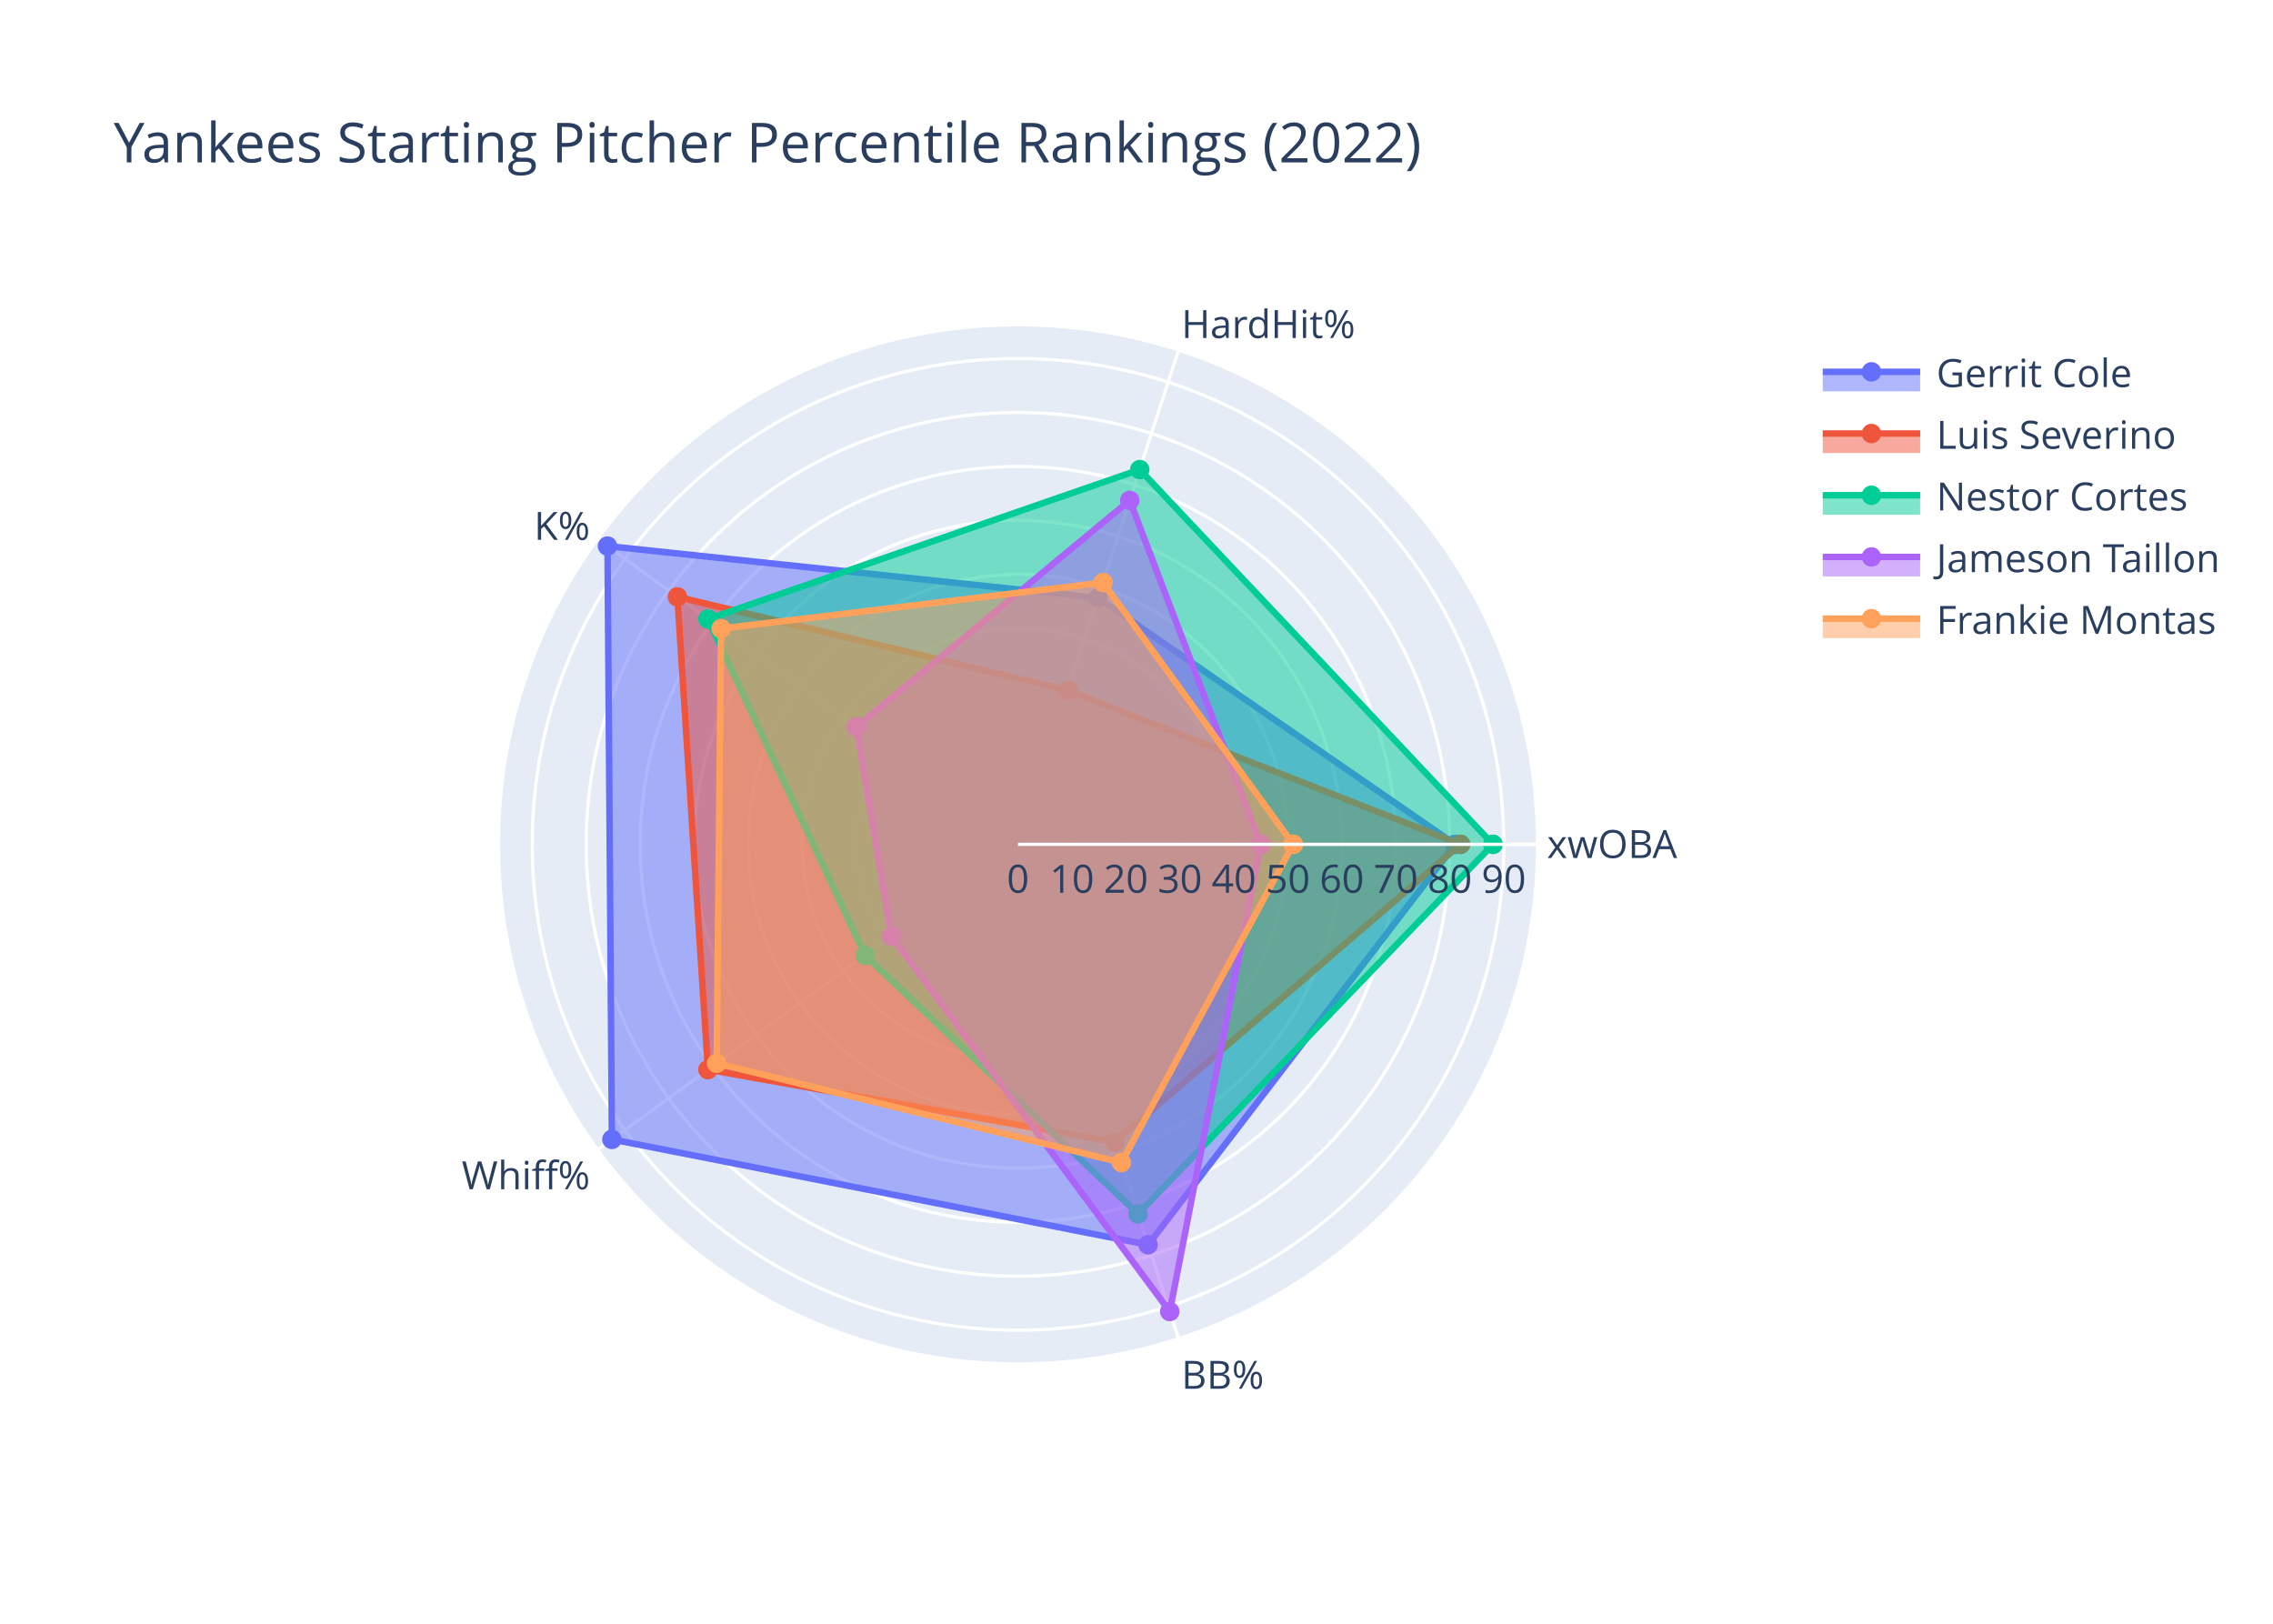
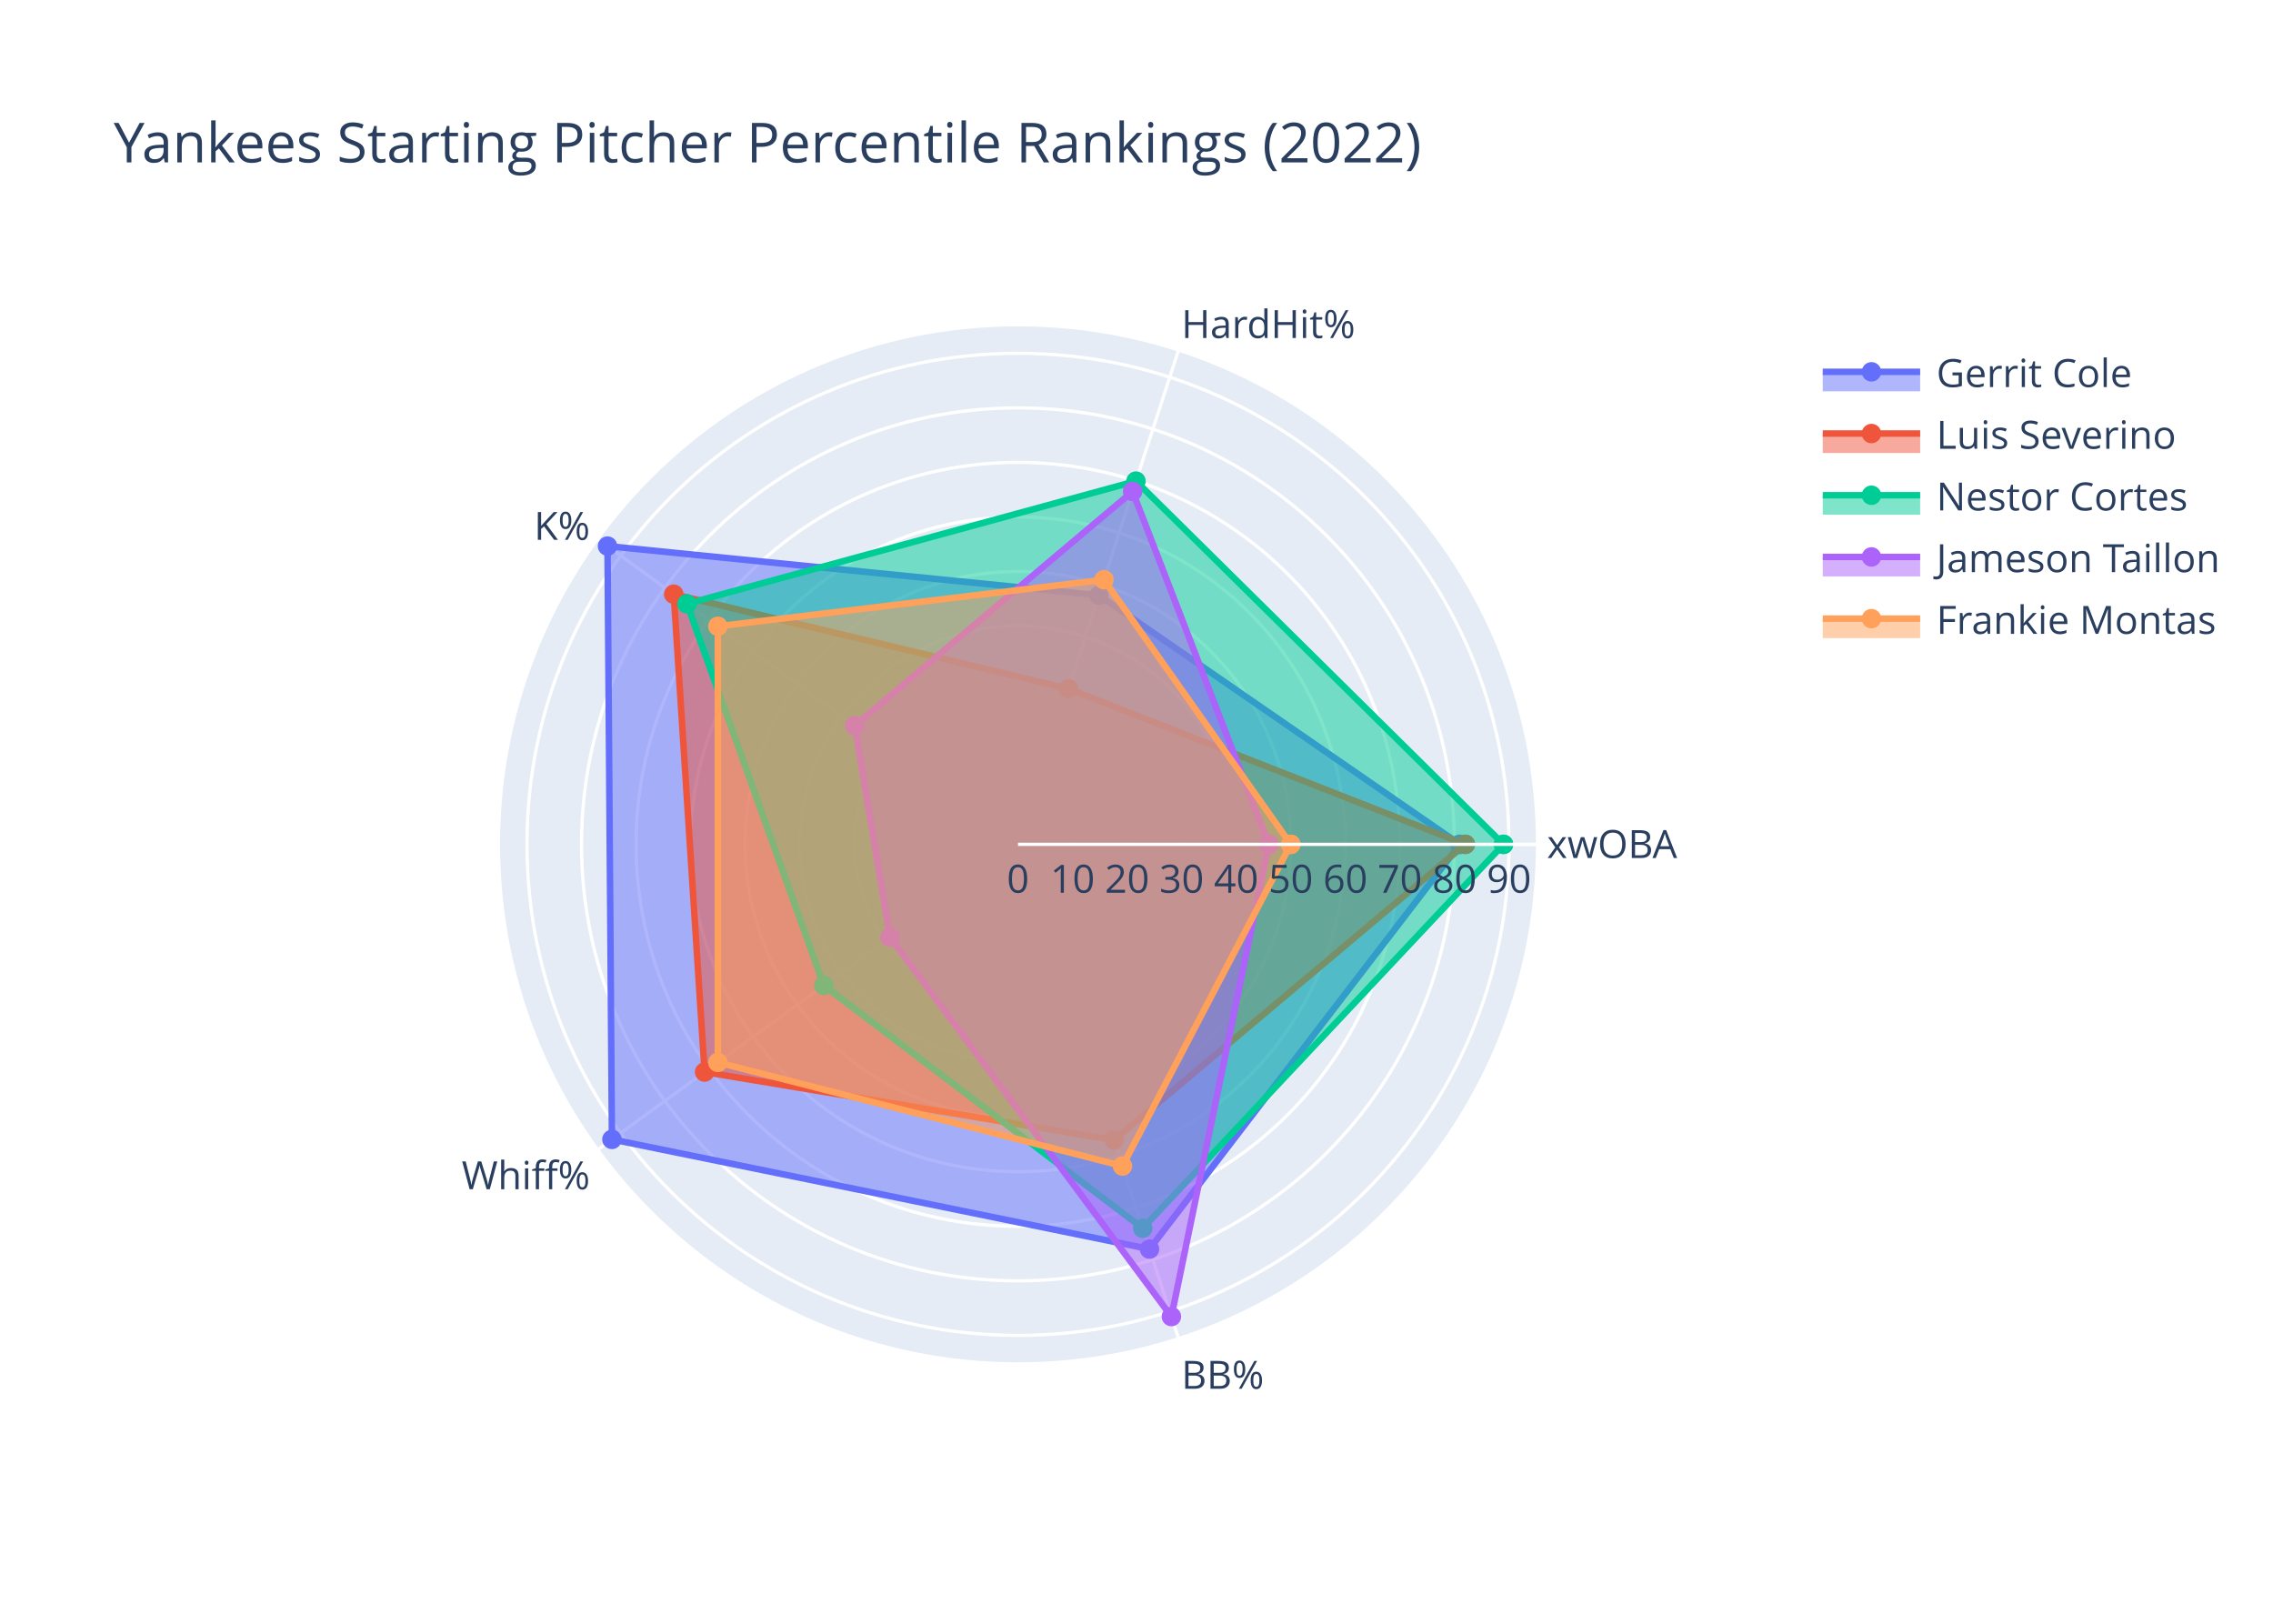
<svg xmlns="http://www.w3.org/2000/svg" class="main-svg" width="700" height="500" style="" viewBox="0 0 700 500">
  <rect x="0" y="0" width="700" height="500" style="fill: rgb(255, 255, 255); fill-opacity: 1;" />
-   <defs id="defs-f6a1b5">
+   <defs id="defs-ad70db">
    <g class="clips">
-       <clipPath id="clipf6a1b5polar-for-traces">
+       <clipPath id="clipad70dbpolar-for-traces">
        <path d="M160,0A160,160 0,1,0 -160,-1.9594348786357652e-14A160,160 0,1,0 160,3.9188697572715304e-14Z" transform="translate(160,160)" />
      </clipPath>
    </g>
    <g class="gradients" />
    <g class="patterns" />
  </defs>
  <g class="bglayer" />
  <g class="layer-below">
    <g class="imagelayer" />
    <g class="shapelayer" />
  </g>
  <g class="cartesianlayer" />
  <g class="polarlayer">
    <g class="polar">
      <g class="polarsublayer draglayer" />
      <g class="polarsublayer plotbg">
        <path d="M160,0A160,160 0,1,0 -160,-1.9594348786357652e-14A160,160 0,1,0 160,3.9188697572715304e-14Z" transform="translate(313.5,260)" style="fill: rgb(229, 236, 246); fill-opacity: 1;" />
      </g>
      <g class="polarsublayer backplot">
        <g class="maplayer" />
      </g>
      <g class="polarsublayer angular-grid" style="fill: none;">
        <path class="angularaxisgrid" d="M313.5,260L473.5,260" style="stroke: rgb(255, 255, 255); stroke-opacity: 1; stroke-width: 1px;" />
        <path class="angularaxisgrid" d="M313.5,260L362.943,107.831" style="stroke: rgb(255, 255, 255); stroke-opacity: 1; stroke-width: 1px;" />
        <path class="angularaxisgrid" d="M313.5,260L184.057,165.954" style="stroke: rgb(255, 255, 255); stroke-opacity: 1; stroke-width: 1px;" />
        <path class="angularaxisgrid" d="M313.5,260L184.057,354.046" style="stroke: rgb(255, 255, 255); stroke-opacity: 1; stroke-width: 1px;" />
        <path class="angularaxisgrid" d="M313.5,260L362.943,412.169" style="stroke: rgb(255, 255, 255); stroke-opacity: 1; stroke-width: 1px;" />
      </g>
      <g class="polarsublayer radial-grid" transform="translate(313.5,260)" style="fill: none;">
-         <path class="xgrid" d="M16.62,0A16.62,16.62 0,1,0 -16.62,-2.0353629801829012e-15A16.62,16.62 0,1,0 16.62,4.0707259603658024e-15Z" style="stroke: rgb(255, 255, 255); stroke-opacity: 1; stroke-width: 1px;" />
-         <path class="xgrid" d="M33.24,0A33.24,33.24 0,1,0 -33.24,-4.0707259603658024e-15A33.24,33.24 0,1,0 33.24,8.141451920731605e-15Z" style="stroke: rgb(255, 255, 255); stroke-opacity: 1; stroke-width: 1px;" />
-         <path class="xgrid" d="M49.87,0A49.87,49.87 0,1,0 -49.87,-6.10731358734785e-15A49.87,49.87 0,1,0 49.87,1.22146271746957e-14Z" style="stroke: rgb(255, 255, 255); stroke-opacity: 1; stroke-width: 1px;" />
-         <path class="xgrid" d="M66.49,0A66.49,66.49 0,1,0 -66.49,-8.142676567530752e-15A66.49,66.49 0,1,0 66.49,1.6285353135061503e-14Z" style="stroke: rgb(255, 255, 255); stroke-opacity: 1; stroke-width: 1px;" />
-         <path class="xgrid" d="M83.11,0A83.11,83.11 0,1,0 -83.11,-1.0178039547713652e-14A83.11,83.11 0,1,0 83.11,2.0356079095427305e-14Z" style="stroke: rgb(255, 255, 255); stroke-opacity: 1; stroke-width: 1px;" />
-         <path class="xgrid" d="M99.73,0A99.73,99.73 0,1,0 -99.73,-1.2213402527896553e-14A99.73,99.73 0,1,0 99.73,2.4426805055793106e-14Z" style="stroke: rgb(255, 255, 255); stroke-opacity: 1; stroke-width: 1px;" />
-         <path class="xgrid" d="M116.36,0A116.36,116.36 0,1,0 -116.36,-1.4249990154878602e-14A116.36,116.36 0,1,0 116.36,2.8499980309757205e-14Z" style="stroke: rgb(255, 255, 255); stroke-opacity: 1; stroke-width: 1px;" />
-         <path class="xgrid" d="M132.98,0A132.98,132.98 0,1,0 -132.98,-1.6285353135061503e-14A132.98,132.98 0,1,0 132.98,3.2570706270123006e-14Z" style="stroke: rgb(255, 255, 255); stroke-opacity: 1; stroke-width: 1px;" />
-         <path class="xgrid" d="M149.6,0A149.6,149.6 0,1,0 -149.6,-1.8320716115244404e-14A149.6,149.6 0,1,0 149.6,3.664143223048881e-14Z" style="stroke: rgb(255, 255, 255); stroke-opacity: 1; stroke-width: 1px;" />
+         <path class="xgrid" d="M16.8,0A16.8,16.8 0,1,0 -16.8,-2.0574066225675536e-15A16.8,16.8 0,1,0 16.8,4.114813245135107e-15Z" style="stroke: rgb(255, 255, 255); stroke-opacity: 1; stroke-width: 1px;" />
+         <path class="xgrid" d="M33.6,0A33.6,33.6 0,1,0 -33.6,-4.114813245135107e-15A33.6,33.6 0,1,0 33.6,8.229626490270214e-15Z" style="stroke: rgb(255, 255, 255); stroke-opacity: 1; stroke-width: 1px;" />
+         <path class="xgrid" d="M50.4,0A50.4,50.4 0,1,0 -50.4,-6.17221986770266e-15A50.4,50.4 0,1,0 50.4,1.234443973540532e-14Z" style="stroke: rgb(255, 255, 255); stroke-opacity: 1; stroke-width: 1px;" />
+         <path class="xgrid" d="M67.2,0A67.2,67.2 0,1,0 -67.2,-8.229626490270214e-15A67.2,67.2 0,1,0 67.2,1.645925298054043e-14Z" style="stroke: rgb(255, 255, 255); stroke-opacity: 1; stroke-width: 1px;" />
+         <path class="xgrid" d="M84.01,0A84.01,84.01 0,1,0 -84.01,-1.0288257759636915e-14A84.01,84.01 0,1,0 84.01,2.057651551927383e-14Z" style="stroke: rgb(255, 255, 255); stroke-opacity: 1; stroke-width: 1px;" />
+         <path class="xgrid" d="M100.81,0A100.81,100.81 0,1,0 -100.81,-1.2345664382204467e-14A100.81,100.81 0,1,0 100.81,2.4691328764408935e-14Z" style="stroke: rgb(255, 255, 255); stroke-opacity: 1; stroke-width: 1px;" />
+         <path class="xgrid" d="M117.61,0A117.61,117.61 0,1,0 -117.61,-1.440307100477202e-14A117.61,117.61 0,1,0 117.61,2.880614200954404e-14Z" style="stroke: rgb(255, 255, 255); stroke-opacity: 1; stroke-width: 1px;" />
+         <path class="xgrid" d="M134.41,0A134.41,134.41 0,1,0 -134.41,-1.6460477627339574e-14A134.41,134.41 0,1,0 134.41,3.292095525467915e-14Z" style="stroke: rgb(255, 255, 255); stroke-opacity: 1; stroke-width: 1px;" />
+         <path class="xgrid" d="M151.21,0A151.21,151.21 0,1,0 -151.21,-1.851788424990713e-14A151.21,151.21 0,1,0 151.21,3.703576849981426e-14Z" style="stroke: rgb(255, 255, 255); stroke-opacity: 1; stroke-width: 1px;" />
      </g>
      <g class="polarsublayer frontplot" transform="translate(153.5,100)">
        <g class="barlayer" />
        <g class="scatterlayer">
-           <g class="trace scatter trace0d03c2" style="stroke-miterlimit: 2; opacity: 1;">
-             <g class="fills" clip-path="url(#clipf6a1b5polar-for-traces)">
-               <g>
-                 <path class="js-fill" d="M294.64,160L184.66,84.12L33.59,68.16L34.94,250.86L200.07,283.31L294.64,160Z" style="fill: rgb(99, 110, 250); fill-opacity: 0.5; stroke-width: 0;" />
-               </g>
-             </g>
-             <g class="errorbars" />
-             <g class="lines">
-               <path class="js-line" d="M294.64,160L184.66,84.12L33.59,68.16L34.94,250.86L200.07,283.31L294.64,160" clip-path="url(#clipf6a1b5polar-for-traces)" style="vector-effect: non-scaling-stroke; fill: none; stroke: rgb(99, 110, 250); stroke-opacity: 1; stroke-width: 2px; opacity: 1;" />
-             </g>
-             <g class="points">
-               <path class="point" transform="translate(294.64,160)" d="M3,0A3,3 0 1,1 0,-3A3,3 0 0,1 3,0Z" style="opacity: 1; stroke-width: 0px; fill: rgb(99, 110, 250); fill-opacity: 1;" />
-               <path class="point" transform="translate(184.66,84.12)" d="M3,0A3,3 0 1,1 0,-3A3,3 0 0,1 3,0Z" style="opacity: 1; stroke-width: 0px; fill: rgb(99, 110, 250); fill-opacity: 1;" />
+           <g class="trace scatter trace40ac44" style="stroke-miterlimit: 2; opacity: 1;">
+             <g class="fills" clip-path="url(#clipad70dbpolar-for-traces)">
+               <g>
+                 <path class="js-fill" d="M296.09,160L184.92,83.3L33.59,68.16L34.95,250.85L200.5,284.63L296.09,160Z" style="fill: rgb(99, 110, 250); fill-opacity: 0.5; stroke-width: 0;" />
+               </g>
+             </g>
+             <g class="errorbars" />
+             <g class="lines">
+               <path class="js-line" d="M296.09,160L184.92,83.3L33.59,68.16L34.95,250.85L200.5,284.63L296.09,160" clip-path="url(#clipad70dbpolar-for-traces)" style="vector-effect: non-scaling-stroke; fill: none; stroke: rgb(99, 110, 250); stroke-opacity: 1; stroke-width: 2px; opacity: 1;" />
+             </g>
+             <g class="points">
+               <path class="point" transform="translate(296.09,160)" d="M3,0A3,3 0 1,1 0,-3A3,3 0 0,1 3,0Z" style="opacity: 1; stroke-width: 0px; fill: rgb(99, 110, 250); fill-opacity: 1;" />
+               <path class="point" transform="translate(184.92,83.3)" d="M3,0A3,3 0 1,1 0,-3A3,3 0 0,1 3,0Z" style="opacity: 1; stroke-width: 0px; fill: rgb(99, 110, 250); fill-opacity: 1;" />
              <path class="point" transform="translate(33.59,68.16)" d="M3,0A3,3 0 1,1 0,-3A3,3 0 0,1 3,0Z" style="opacity: 1; stroke-width: 0px; fill: rgb(99, 110, 250); fill-opacity: 1;" />
-               <path class="point" transform="translate(34.94,250.86)" d="M3,0A3,3 0 1,1 0,-3A3,3 0 0,1 3,0Z" style="opacity: 1; stroke-width: 0px; fill: rgb(99, 110, 250); fill-opacity: 1;" />
-               <path class="point" transform="translate(200.07,283.31)" d="M3,0A3,3 0 1,1 0,-3A3,3 0 0,1 3,0Z" style="opacity: 1; stroke-width: 0px; fill: rgb(99, 110, 250); fill-opacity: 1;" />
-               <path class="point" transform="translate(294.64,160)" d="M3,0A3,3 0 1,1 0,-3A3,3 0 0,1 3,0Z" style="opacity: 1; stroke-width: 0px; fill: rgb(99, 110, 250); fill-opacity: 1;" />
-             </g>
-             <g class="text" />
-           </g>
-           <g class="trace scatter trace337159" style="stroke-miterlimit: 2; opacity: 1;">
-             <g class="fills" clip-path="url(#clipf6a1b5polar-for-traces)">
-               <g>
-                 <path class="js-fill" d="M296.3,160L175.41,112.57L55.11,83.79L64.52,229.37L189.79,251.69L296.3,160Z" style="fill: rgb(239, 85, 59); fill-opacity: 0.5; stroke-width: 0;" />
-               </g>
-             </g>
-             <g class="errorbars" />
-             <g class="lines">
-               <path class="js-line" d="M296.3,160L175.41,112.57L55.11,83.79L64.52,229.37L189.79,251.69L296.3,160" clip-path="url(#clipf6a1b5polar-for-traces)" style="vector-effect: non-scaling-stroke; fill: none; stroke: rgb(239, 85, 59); stroke-opacity: 1; stroke-width: 2px; opacity: 1;" />
-             </g>
-             <g class="points">
-               <path class="point" transform="translate(296.3,160)" d="M3,0A3,3 0 1,1 0,-3A3,3 0 0,1 3,0Z" style="opacity: 1; stroke-width: 0px; fill: rgb(239, 85, 59); fill-opacity: 1;" />
-               <path class="point" transform="translate(175.41,112.57)" d="M3,0A3,3 0 1,1 0,-3A3,3 0 0,1 3,0Z" style="opacity: 1; stroke-width: 0px; fill: rgb(239, 85, 59); fill-opacity: 1;" />
-               <path class="point" transform="translate(55.11,83.79)" d="M3,0A3,3 0 1,1 0,-3A3,3 0 0,1 3,0Z" style="opacity: 1; stroke-width: 0px; fill: rgb(239, 85, 59); fill-opacity: 1;" />
-               <path class="point" transform="translate(64.52,229.37)" d="M3,0A3,3 0 1,1 0,-3A3,3 0 0,1 3,0Z" style="opacity: 1; stroke-width: 0px; fill: rgb(239, 85, 59); fill-opacity: 1;" />
-               <path class="point" transform="translate(189.79,251.69)" d="M3,0A3,3 0 1,1 0,-3A3,3 0 0,1 3,0Z" style="opacity: 1; stroke-width: 0px; fill: rgb(239, 85, 59); fill-opacity: 1;" />
-               <path class="point" transform="translate(296.3,160)" d="M3,0A3,3 0 1,1 0,-3A3,3 0 0,1 3,0Z" style="opacity: 1; stroke-width: 0px; fill: rgb(239, 85, 59); fill-opacity: 1;" />
-             </g>
-             <g class="text" />
-           </g>
-           <g class="trace scatter tracef9daea" style="stroke-miterlimit: 2; opacity: 1;">
-             <g class="fills" clip-path="url(#clipf6a1b5polar-for-traces)">
-               <g>
-                 <path class="js-fill" d="M306.28,160L197.5,44.6L64.52,90.63L112.93,194.2L196.98,273.82L306.28,160Z" style="fill: rgb(0, 204, 150); fill-opacity: 0.5; stroke-width: 0;" />
-               </g>
-             </g>
-             <g class="errorbars" />
-             <g class="lines">
-               <path class="js-line" d="M306.28,160L197.5,44.6L64.52,90.63L112.93,194.2L196.98,273.82L306.28,160" clip-path="url(#clipf6a1b5polar-for-traces)" style="vector-effect: non-scaling-stroke; fill: none; stroke: rgb(0, 204, 150); stroke-opacity: 1; stroke-width: 2px; opacity: 1;" />
-             </g>
-             <g class="points">
-               <path class="point" transform="translate(306.28,160)" d="M3,0A3,3 0 1,1 0,-3A3,3 0 0,1 3,0Z" style="opacity: 1; stroke-width: 0px; fill: rgb(0, 204, 150); fill-opacity: 1;" />
-               <path class="point" transform="translate(197.5,44.6)" d="M3,0A3,3 0 1,1 0,-3A3,3 0 0,1 3,0Z" style="opacity: 1; stroke-width: 0px; fill: rgb(0, 204, 150); fill-opacity: 1;" />
-               <path class="point" transform="translate(64.52,90.63)" d="M3,0A3,3 0 1,1 0,-3A3,3 0 0,1 3,0Z" style="opacity: 1; stroke-width: 0px; fill: rgb(0, 204, 150); fill-opacity: 1;" />
-               <path class="point" transform="translate(112.93,194.2)" d="M3,0A3,3 0 1,1 0,-3A3,3 0 0,1 3,0Z" style="opacity: 1; stroke-width: 0px; fill: rgb(0, 204, 150); fill-opacity: 1;" />
-               <path class="point" transform="translate(196.98,273.82)" d="M3,0A3,3 0 1,1 0,-3A3,3 0 0,1 3,0Z" style="opacity: 1; stroke-width: 0px; fill: rgb(0, 204, 150); fill-opacity: 1;" />
-               <path class="point" transform="translate(306.28,160)" d="M3,0A3,3 0 1,1 0,-3A3,3 0 0,1 3,0Z" style="opacity: 1; stroke-width: 0px; fill: rgb(0, 204, 150); fill-opacity: 1;" />
-             </g>
-             <g class="text" />
-           </g>
-           <g class="trace scatter trace2f9492" style="stroke-miterlimit: 2; opacity: 1;">
-             <g class="fills" clip-path="url(#clipf6a1b5polar-for-traces)">
-               <g>
-                 <path class="js-fill" d="M234.8,160L194.42,54.08L110.24,123.85L121,188.33L206.74,303.86L234.8,160Z" style="fill: rgb(171, 99, 250); fill-opacity: 0.5; stroke-width: 0;" />
-               </g>
-             </g>
-             <g class="errorbars" />
-             <g class="lines">
-               <path class="js-line" d="M234.8,160L194.42,54.08L110.24,123.85L121,188.33L206.74,303.86L234.8,160" clip-path="url(#clipf6a1b5polar-for-traces)" style="vector-effect: non-scaling-stroke; fill: none; stroke: rgb(171, 99, 250); stroke-opacity: 1; stroke-width: 2px; opacity: 1;" />
-             </g>
-             <g class="points">
-               <path class="point" transform="translate(234.8,160)" d="M3,0A3,3 0 1,1 0,-3A3,3 0 0,1 3,0Z" style="opacity: 1; stroke-width: 0px; fill: rgb(171, 99, 250); fill-opacity: 1;" />
-               <path class="point" transform="translate(194.42,54.08)" d="M3,0A3,3 0 1,1 0,-3A3,3 0 0,1 3,0Z" style="opacity: 1; stroke-width: 0px; fill: rgb(171, 99, 250); fill-opacity: 1;" />
-               <path class="point" transform="translate(110.24,123.85)" d="M3,0A3,3 0 1,1 0,-3A3,3 0 0,1 3,0Z" style="opacity: 1; stroke-width: 0px; fill: rgb(171, 99, 250); fill-opacity: 1;" />
-               <path class="point" transform="translate(121,188.33)" d="M3,0A3,3 0 1,1 0,-3A3,3 0 0,1 3,0Z" style="opacity: 1; stroke-width: 0px; fill: rgb(171, 99, 250); fill-opacity: 1;" />
-               <path class="point" transform="translate(206.74,303.86)" d="M3,0A3,3 0 1,1 0,-3A3,3 0 0,1 3,0Z" style="opacity: 1; stroke-width: 0px; fill: rgb(171, 99, 250); fill-opacity: 1;" />
-               <path class="point" transform="translate(234.8,160)" d="M3,0A3,3 0 1,1 0,-3A3,3 0 0,1 3,0Z" style="opacity: 1; stroke-width: 0px; fill: rgb(171, 99, 250); fill-opacity: 1;" />
-             </g>
-             <g class="text" />
-           </g>
-           <g class="trace scatter traced1ff72" style="stroke-miterlimit: 2; opacity: 1;">
-             <g class="fills" clip-path="url(#clipf6a1b5polar-for-traces)">
-               <g>
-                 <path class="js-fill" d="M244.77,160L186.2,79.38L68.56,93.56L67.21,227.42L191.85,258.01L244.77,160Z" style="fill: rgb(255, 161, 90); fill-opacity: 0.5; stroke-width: 0;" />
-               </g>
-             </g>
-             <g class="errorbars" />
-             <g class="lines">
-               <path class="js-line" d="M244.77,160L186.2,79.38L68.56,93.56L67.21,227.42L191.85,258.01L244.77,160" clip-path="url(#clipf6a1b5polar-for-traces)" style="vector-effect: non-scaling-stroke; fill: none; stroke: rgb(255, 161, 90); stroke-opacity: 1; stroke-width: 2px; opacity: 1;" />
-             </g>
-             <g class="points">
-               <path class="point" transform="translate(244.77,160)" d="M3,0A3,3 0 1,1 0,-3A3,3 0 0,1 3,0Z" style="opacity: 1; stroke-width: 0px; fill: rgb(255, 161, 90); fill-opacity: 1;" />
-               <path class="point" transform="translate(186.2,79.38)" d="M3,0A3,3 0 1,1 0,-3A3,3 0 0,1 3,0Z" style="opacity: 1; stroke-width: 0px; fill: rgb(255, 161, 90); fill-opacity: 1;" />
-               <path class="point" transform="translate(68.56,93.56)" d="M3,0A3,3 0 1,1 0,-3A3,3 0 0,1 3,0Z" style="opacity: 1; stroke-width: 0px; fill: rgb(255, 161, 90); fill-opacity: 1;" />
-               <path class="point" transform="translate(67.21,227.42)" d="M3,0A3,3 0 1,1 0,-3A3,3 0 0,1 3,0Z" style="opacity: 1; stroke-width: 0px; fill: rgb(255, 161, 90); fill-opacity: 1;" />
-               <path class="point" transform="translate(191.85,258.01)" d="M3,0A3,3 0 1,1 0,-3A3,3 0 0,1 3,0Z" style="opacity: 1; stroke-width: 0px; fill: rgb(255, 161, 90); fill-opacity: 1;" />
-               <path class="point" transform="translate(244.77,160)" d="M3,0A3,3 0 1,1 0,-3A3,3 0 0,1 3,0Z" style="opacity: 1; stroke-width: 0px; fill: rgb(255, 161, 90); fill-opacity: 1;" />
+               <path class="point" transform="translate(34.95,250.85)" d="M3,0A3,3 0 1,1 0,-3A3,3 0 0,1 3,0Z" style="opacity: 1; stroke-width: 0px; fill: rgb(99, 110, 250); fill-opacity: 1;" />
+               <path class="point" transform="translate(200.5,284.63)" d="M3,0A3,3 0 1,1 0,-3A3,3 0 0,1 3,0Z" style="opacity: 1; stroke-width: 0px; fill: rgb(99, 110, 250); fill-opacity: 1;" />
+               <path class="point" transform="translate(296.09,160)" d="M3,0A3,3 0 1,1 0,-3A3,3 0 0,1 3,0Z" style="opacity: 1; stroke-width: 0px; fill: rgb(99, 110, 250); fill-opacity: 1;" />
+             </g>
+             <g class="text" />
+           </g>
+           <g class="trace scatter trace6f19ae" style="stroke-miterlimit: 2; opacity: 1;">
+             <g class="fills" clip-path="url(#clipad70dbpolar-for-traces)">
+               <g>
+                 <path class="js-fill" d="M297.77,160L175.58,112.06L53.98,82.97L63.49,230.12L189.59,251.08L297.77,160Z" style="fill: rgb(239, 85, 59); fill-opacity: 0.5; stroke-width: 0;" />
+               </g>
+             </g>
+             <g class="errorbars" />
+             <g class="lines">
+               <path class="js-line" d="M297.77,160L175.58,112.06L53.98,82.97L63.49,230.12L189.59,251.08L297.77,160" clip-path="url(#clipad70dbpolar-for-traces)" style="vector-effect: non-scaling-stroke; fill: none; stroke: rgb(239, 85, 59); stroke-opacity: 1; stroke-width: 2px; opacity: 1;" />
+             </g>
+             <g class="points">
+               <path class="point" transform="translate(297.77,160)" d="M3,0A3,3 0 1,1 0,-3A3,3 0 0,1 3,0Z" style="opacity: 1; stroke-width: 0px; fill: rgb(239, 85, 59); fill-opacity: 1;" />
+               <path class="point" transform="translate(175.58,112.06)" d="M3,0A3,3 0 1,1 0,-3A3,3 0 0,1 3,0Z" style="opacity: 1; stroke-width: 0px; fill: rgb(239, 85, 59); fill-opacity: 1;" />
+               <path class="point" transform="translate(53.98,82.97)" d="M3,0A3,3 0 1,1 0,-3A3,3 0 0,1 3,0Z" style="opacity: 1; stroke-width: 0px; fill: rgb(239, 85, 59); fill-opacity: 1;" />
+               <path class="point" transform="translate(63.49,230.12)" d="M3,0A3,3 0 1,1 0,-3A3,3 0 0,1 3,0Z" style="opacity: 1; stroke-width: 0px; fill: rgb(239, 85, 59); fill-opacity: 1;" />
+               <path class="point" transform="translate(189.59,251.08)" d="M3,0A3,3 0 1,1 0,-3A3,3 0 0,1 3,0Z" style="opacity: 1; stroke-width: 0px; fill: rgb(239, 85, 59); fill-opacity: 1;" />
+               <path class="point" transform="translate(297.77,160)" d="M3,0A3,3 0 1,1 0,-3A3,3 0 0,1 3,0Z" style="opacity: 1; stroke-width: 0px; fill: rgb(239, 85, 59); fill-opacity: 1;" />
+             </g>
+             <g class="text" />
+           </g>
+           <g class="trace scatter trace2a979c" style="stroke-miterlimit: 2; opacity: 1;">
+             <g class="fills" clip-path="url(#clipad70dbpolar-for-traces)">
+               <g>
+                 <path class="js-fill" d="M309.53,160L196.34,48.15L58.06,85.93L100.19,203.45L198.42,278.24L309.53,160Z" style="fill: rgb(0, 204, 150); fill-opacity: 0.5; stroke-width: 0;" />
+               </g>
+             </g>
+             <g class="errorbars" />
+             <g class="lines">
+               <path class="js-line" d="M309.53,160L196.34,48.15L58.06,85.93L100.19,203.45L198.42,278.24L309.53,160" clip-path="url(#clipad70dbpolar-for-traces)" style="vector-effect: non-scaling-stroke; fill: none; stroke: rgb(0, 204, 150); stroke-opacity: 1; stroke-width: 2px; opacity: 1;" />
+             </g>
+             <g class="points">
+               <path class="point" transform="translate(309.53,160)" d="M3,0A3,3 0 1,1 0,-3A3,3 0 0,1 3,0Z" style="opacity: 1; stroke-width: 0px; fill: rgb(0, 204, 150); fill-opacity: 1;" />
+               <path class="point" transform="translate(196.34,48.15)" d="M3,0A3,3 0 1,1 0,-3A3,3 0 0,1 3,0Z" style="opacity: 1; stroke-width: 0px; fill: rgb(0, 204, 150); fill-opacity: 1;" />
+               <path class="point" transform="translate(58.06,85.93)" d="M3,0A3,3 0 1,1 0,-3A3,3 0 0,1 3,0Z" style="opacity: 1; stroke-width: 0px; fill: rgb(0, 204, 150); fill-opacity: 1;" />
+               <path class="point" transform="translate(100.19,203.45)" d="M3,0A3,3 0 1,1 0,-3A3,3 0 0,1 3,0Z" style="opacity: 1; stroke-width: 0px; fill: rgb(0, 204, 150); fill-opacity: 1;" />
+               <path class="point" transform="translate(198.42,278.24)" d="M3,0A3,3 0 1,1 0,-3A3,3 0 0,1 3,0Z" style="opacity: 1; stroke-width: 0px; fill: rgb(0, 204, 150); fill-opacity: 1;" />
+               <path class="point" transform="translate(309.53,160)" d="M3,0A3,3 0 1,1 0,-3A3,3 0 0,1 3,0Z" style="opacity: 1; stroke-width: 0px; fill: rgb(0, 204, 150); fill-opacity: 1;" />
+             </g>
+             <g class="text" />
+           </g>
+           <g class="trace scatter tracee57633" style="stroke-miterlimit: 2; opacity: 1;">
+             <g class="fills" clip-path="url(#clipad70dbpolar-for-traces)">
+               <g>
+                 <path class="js-fill" d="M237.28,160L195.3,51.34L109.71,123.46L120.58,188.64L207.25,305.41L237.28,160Z" style="fill: rgb(171, 99, 250); fill-opacity: 0.5; stroke-width: 0;" />
+               </g>
+             </g>
+             <g class="errorbars" />
+             <g class="lines">
+               <path class="js-line" d="M237.28,160L195.3,51.34L109.71,123.46L120.58,188.64L207.25,305.41L237.28,160" clip-path="url(#clipad70dbpolar-for-traces)" style="vector-effect: non-scaling-stroke; fill: none; stroke: rgb(171, 99, 250); stroke-opacity: 1; stroke-width: 2px; opacity: 1;" />
+             </g>
+             <g class="points">
+               <path class="point" transform="translate(237.28,160)" d="M3,0A3,3 0 1,1 0,-3A3,3 0 0,1 3,0Z" style="opacity: 1; stroke-width: 0px; fill: rgb(171, 99, 250); fill-opacity: 1;" />
+               <path class="point" transform="translate(195.3,51.34)" d="M3,0A3,3 0 1,1 0,-3A3,3 0 0,1 3,0Z" style="opacity: 1; stroke-width: 0px; fill: rgb(171, 99, 250); fill-opacity: 1;" />
+               <path class="point" transform="translate(109.71,123.46)" d="M3,0A3,3 0 1,1 0,-3A3,3 0 0,1 3,0Z" style="opacity: 1; stroke-width: 0px; fill: rgb(171, 99, 250); fill-opacity: 1;" />
+               <path class="point" transform="translate(120.58,188.64)" d="M3,0A3,3 0 1,1 0,-3A3,3 0 0,1 3,0Z" style="opacity: 1; stroke-width: 0px; fill: rgb(171, 99, 250); fill-opacity: 1;" />
+               <path class="point" transform="translate(207.25,305.41)" d="M3,0A3,3 0 1,1 0,-3A3,3 0 0,1 3,0Z" style="opacity: 1; stroke-width: 0px; fill: rgb(171, 99, 250); fill-opacity: 1;" />
+               <path class="point" transform="translate(237.28,160)" d="M3,0A3,3 0 1,1 0,-3A3,3 0 0,1 3,0Z" style="opacity: 1; stroke-width: 0px; fill: rgb(171, 99, 250); fill-opacity: 1;" />
+             </g>
+             <g class="text" />
+           </g>
+           <g class="trace scatter trace8379c0" style="stroke-miterlimit: 2; opacity: 1;">
+             <g class="fills" clip-path="url(#clipad70dbpolar-for-traces)">
+               <g>
+                 <path class="js-fill" d="M244.01,160L186.48,78.51L67.57,92.85L67.57,227.15L192.19,259.07L244.01,160Z" style="fill: rgb(255, 161, 90); fill-opacity: 0.5; stroke-width: 0;" />
+               </g>
+             </g>
+             <g class="errorbars" />
+             <g class="lines">
+               <path class="js-line" d="M244.01,160L186.48,78.51L67.57,92.85L67.57,227.15L192.19,259.07L244.01,160" clip-path="url(#clipad70dbpolar-for-traces)" style="vector-effect: non-scaling-stroke; fill: none; stroke: rgb(255, 161, 90); stroke-opacity: 1; stroke-width: 2px; opacity: 1;" />
+             </g>
+             <g class="points">
+               <path class="point" transform="translate(244.01,160)" d="M3,0A3,3 0 1,1 0,-3A3,3 0 0,1 3,0Z" style="opacity: 1; stroke-width: 0px; fill: rgb(255, 161, 90); fill-opacity: 1;" />
+               <path class="point" transform="translate(186.48,78.51)" d="M3,0A3,3 0 1,1 0,-3A3,3 0 0,1 3,0Z" style="opacity: 1; stroke-width: 0px; fill: rgb(255, 161, 90); fill-opacity: 1;" />
+               <path class="point" transform="translate(67.57,92.85)" d="M3,0A3,3 0 1,1 0,-3A3,3 0 0,1 3,0Z" style="opacity: 1; stroke-width: 0px; fill: rgb(255, 161, 90); fill-opacity: 1;" />
+               <path class="point" transform="translate(67.57,227.15)" d="M3,0A3,3 0 1,1 0,-3A3,3 0 0,1 3,0Z" style="opacity: 1; stroke-width: 0px; fill: rgb(255, 161, 90); fill-opacity: 1;" />
+               <path class="point" transform="translate(192.19,259.07)" d="M3,0A3,3 0 1,1 0,-3A3,3 0 0,1 3,0Z" style="opacity: 1; stroke-width: 0px; fill: rgb(255, 161, 90); fill-opacity: 1;" />
+               <path class="point" transform="translate(244.01,160)" d="M3,0A3,3 0 1,1 0,-3A3,3 0 0,1 3,0Z" style="opacity: 1; stroke-width: 0px; fill: rgb(255, 161, 90); fill-opacity: 1;" />
            </g>
            <g class="text" />
          </g>
        </g>
      </g>
      <g class="polarsublayer angular-line">
        <path d="M160,0A160,160 0,1,0 -160,-1.9594348786357652e-14A160,160 0,1,0 160,3.9188697572715304e-14Z" transform="translate(313.5,260)" stroke-width="1" style="fill: none; stroke: rgb(255, 255, 255); stroke-opacity: 1;" />
      </g>
      <g class="polarsublayer radial-line">
        <line x1="0" y1="0" x2="160" y2="0" transform="translate(313.5,260)" stroke-width="1" style="fill: none; stroke: rgb(255, 255, 255); stroke-opacity: 1;" />
      </g>
      <g class="polarsublayer angular-axis">
        <g class="angularaxistick">
          <text text-anchor="start" x="2.9" y="4.2" transform="translate(473.5,260)" style="font-family: 'Open Sans', verdana, arial, sans-serif; font-size: 12px; fill: rgb(42, 63, 95); fill-opacity: 1; white-space: pre; opacity: 1;">xwOBA</text>
        </g>
        <g class="angularaxistick">
          <text text-anchor="start" x="0.896" y="-3.743" transform="translate(362.9427,107.831)" style="font-family: 'Open Sans', verdana, arial, sans-serif; font-size: 12px; fill: rgb(42, 63, 95); fill-opacity: 1; white-space: pre; opacity: 1;">HardHit%</text>
        </g>
        <g class="angularaxistick">
          <text text-anchor="end" x="-2.346" y="0.283" transform="translate(184.0573,165.9544)" style="font-family: 'Open Sans', verdana, arial, sans-serif; font-size: 12px; fill: rgb(42, 63, 95); fill-opacity: 1; white-space: pre; opacity: 1;">K%</text>
        </g>
        <g class="angularaxistick">
          <text text-anchor="end" x="-2.346" y="12.156" transform="translate(184.0573,354.0456)" style="font-family: 'Open Sans', verdana, arial, sans-serif; font-size: 12px; fill: rgb(42, 63, 95); fill-opacity: 1; white-space: pre; opacity: 1;">Whiff%</text>
        </g>
        <g class="angularaxistick">
          <text text-anchor="start" x="0.896" y="15.469" transform="translate(362.9427,412.169)" style="font-family: 'Open Sans', verdana, arial, sans-serif; font-size: 12px; fill: rgb(42, 63, 95); fill-opacity: 1; white-space: pre; opacity: 1;">BB%</text>
        </g>
      </g>
      <g class="polarsublayer radial-axis" transform="translate(313.5,260)">
        <g class="xtick">
          <text text-anchor="middle" x="0" y="14.9" transform="" style="font-family: 'Open Sans', verdana, arial, sans-serif; font-size: 12px; fill: rgb(42, 63, 95); fill-opacity: 1; white-space: pre; opacity: 1;">0</text>
        </g>
        <g class="xtick">
-           <text text-anchor="middle" x="0" y="14.9" transform="translate(16.62,0)" style="font-family: 'Open Sans', verdana, arial, sans-serif; font-size: 12px; fill: rgb(42, 63, 95); fill-opacity: 1; white-space: pre; opacity: 1;">10</text>
-         </g>
-         <g class="xtick">
-           <text text-anchor="middle" x="0" y="14.9" transform="translate(33.24,0)" style="font-family: 'Open Sans', verdana, arial, sans-serif; font-size: 12px; fill: rgb(42, 63, 95); fill-opacity: 1; white-space: pre; opacity: 1;">20</text>
-         </g>
-         <g class="xtick">
-           <text text-anchor="middle" x="0" y="14.9" transform="translate(49.87,0)" style="font-family: 'Open Sans', verdana, arial, sans-serif; font-size: 12px; fill: rgb(42, 63, 95); fill-opacity: 1; white-space: pre; opacity: 1;">30</text>
-         </g>
-         <g class="xtick">
-           <text text-anchor="middle" x="0" y="14.9" transform="translate(66.49,0)" style="font-family: 'Open Sans', verdana, arial, sans-serif; font-size: 12px; fill: rgb(42, 63, 95); fill-opacity: 1; white-space: pre; opacity: 1;">40</text>
-         </g>
-         <g class="xtick">
-           <text text-anchor="middle" x="0" y="14.9" transform="translate(83.11,0)" style="font-family: 'Open Sans', verdana, arial, sans-serif; font-size: 12px; fill: rgb(42, 63, 95); fill-opacity: 1; white-space: pre; opacity: 1;">50</text>
-         </g>
-         <g class="xtick">
-           <text text-anchor="middle" x="0" y="14.9" transform="translate(99.73,0)" style="font-family: 'Open Sans', verdana, arial, sans-serif; font-size: 12px; fill: rgb(42, 63, 95); fill-opacity: 1; white-space: pre; opacity: 1;">60</text>
-         </g>
-         <g class="xtick">
-           <text text-anchor="middle" x="0" y="14.9" transform="translate(116.36,0)" style="font-family: 'Open Sans', verdana, arial, sans-serif; font-size: 12px; fill: rgb(42, 63, 95); fill-opacity: 1; white-space: pre; opacity: 1;">70</text>
-         </g>
-         <g class="xtick">
-           <text text-anchor="middle" x="0" y="14.9" transform="translate(132.98,0)" style="font-family: 'Open Sans', verdana, arial, sans-serif; font-size: 12px; fill: rgb(42, 63, 95); fill-opacity: 1; white-space: pre; opacity: 1;">80</text>
-         </g>
-         <g class="xtick">
-           <text text-anchor="middle" x="0" y="14.9" transform="translate(149.6,0)" style="font-family: 'Open Sans', verdana, arial, sans-serif; font-size: 12px; fill: rgb(42, 63, 95); fill-opacity: 1; white-space: pre; opacity: 1;">90</text>
+           <text text-anchor="middle" x="0" y="14.9" transform="translate(16.8,0)" style="font-family: 'Open Sans', verdana, arial, sans-serif; font-size: 12px; fill: rgb(42, 63, 95); fill-opacity: 1; white-space: pre; opacity: 1;">10</text>
+         </g>
+         <g class="xtick">
+           <text text-anchor="middle" x="0" y="14.9" transform="translate(33.6,0)" style="font-family: 'Open Sans', verdana, arial, sans-serif; font-size: 12px; fill: rgb(42, 63, 95); fill-opacity: 1; white-space: pre; opacity: 1;">20</text>
+         </g>
+         <g class="xtick">
+           <text text-anchor="middle" x="0" y="14.9" transform="translate(50.4,0)" style="font-family: 'Open Sans', verdana, arial, sans-serif; font-size: 12px; fill: rgb(42, 63, 95); fill-opacity: 1; white-space: pre; opacity: 1;">30</text>
+         </g>
+         <g class="xtick">
+           <text text-anchor="middle" x="0" y="14.9" transform="translate(67.2,0)" style="font-family: 'Open Sans', verdana, arial, sans-serif; font-size: 12px; fill: rgb(42, 63, 95); fill-opacity: 1; white-space: pre; opacity: 1;">40</text>
+         </g>
+         <g class="xtick">
+           <text text-anchor="middle" x="0" y="14.9" transform="translate(84.01,0)" style="font-family: 'Open Sans', verdana, arial, sans-serif; font-size: 12px; fill: rgb(42, 63, 95); fill-opacity: 1; white-space: pre; opacity: 1;">50</text>
+         </g>
+         <g class="xtick">
+           <text text-anchor="middle" x="0" y="14.9" transform="translate(100.81,0)" style="font-family: 'Open Sans', verdana, arial, sans-serif; font-size: 12px; fill: rgb(42, 63, 95); fill-opacity: 1; white-space: pre; opacity: 1;">60</text>
+         </g>
+         <g class="xtick">
+           <text text-anchor="middle" x="0" y="14.9" transform="translate(117.61,0)" style="font-family: 'Open Sans', verdana, arial, sans-serif; font-size: 12px; fill: rgb(42, 63, 95); fill-opacity: 1; white-space: pre; opacity: 1;">70</text>
+         </g>
+         <g class="xtick">
+           <text text-anchor="middle" x="0" y="14.9" transform="translate(134.41,0)" style="font-family: 'Open Sans', verdana, arial, sans-serif; font-size: 12px; fill: rgb(42, 63, 95); fill-opacity: 1; white-space: pre; opacity: 1;">80</text>
+         </g>
+         <g class="xtick">
+           <text text-anchor="middle" x="0" y="14.9" transform="translate(151.21,0)" style="font-family: 'Open Sans', verdana, arial, sans-serif; font-size: 12px; fill: rgb(42, 63, 95); fill-opacity: 1; white-space: pre; opacity: 1;">90</text>
        </g>
      </g>
    </g>
  </g>
  <g class="smithlayer" />
  <g class="ternarylayer" />
  <g class="geolayer" />
  <g class="funnelarealayer" />
  <g class="pielayer" />
  <g class="iciclelayer" />
  <g class="treemaplayer" />
  <g class="sunburstlayer" />
  <g class="glimages" />
-   <defs id="topdefs-f6a1b5">
+   <defs id="topdefs-ad70db">
    <g class="clips" />
-     <clipPath id="legendf6a1b5">
+     <clipPath id="legendad70db">
      <rect width="132" height="105" x="0" y="0" />
    </clipPath>
  </defs>
  <g class="layer-above">
    <g class="imagelayer" />
    <g class="shapelayer" />
  </g>
  <g class="infolayer">
    <g class="legend" pointer-events="all" transform="translate(556.34,100)">
      <rect class="bg" shape-rendering="crispEdges" style="stroke: rgb(68, 68, 68); stroke-opacity: 1; fill: rgb(255, 255, 255); fill-opacity: 1; stroke-width: 0px;" width="132" height="105" x="0" y="0" />
-       <g class="scrollbox" transform="" clip-path="url(#legendf6a1b5)">
+       <g class="scrollbox" transform="" clip-path="url(#legendad70db)">
        <g class="groups">
          <g class="traces" transform="translate(0,14.5)" style="opacity: 1;">
            <text class="legendtext" text-anchor="start" x="40" y="4.68" style="font-family: 'Open Sans', verdana, arial, sans-serif; font-size: 12px; fill: rgb(42, 63, 95); fill-opacity: 1; white-space: pre;">Gerrit Cole</text>
            <g class="layers" style="opacity: 1;">
              <g class="legendfill">
                <path class="js-fill" d="M5,0h30v6h-30z" style="stroke-width: 0; fill: rgb(99, 110, 250); fill-opacity: 0.5;" />
              </g>
              <g class="legendlines">
                <path class="js-line" d="M5,0h30" style="fill: none; stroke: rgb(99, 110, 250); stroke-opacity: 1; stroke-width: 2px;" />
              </g>
              <g class="legendsymbols">
                <g class="legendpoints">
                  <path class="scatterpts" transform="translate(20,0)" d="M3,0A3,3 0 1,1 0,-3A3,3 0 0,1 3,0Z" style="opacity: 1; stroke-width: 0px; fill: rgb(99, 110, 250); fill-opacity: 1;" />
                </g>
              </g>
            </g>
            <rect class="legendtoggle" x="0" y="-9.5" width="126.047" height="19" style="fill: rgb(0, 0, 0); fill-opacity: 0;" />
          </g>
          <g class="traces" transform="translate(0,33.5)" style="opacity: 1;">
            <text class="legendtext" text-anchor="start" x="40" y="4.68" style="font-family: 'Open Sans', verdana, arial, sans-serif; font-size: 12px; fill: rgb(42, 63, 95); fill-opacity: 1; white-space: pre;">Luis Severino</text>
            <g class="layers" style="opacity: 1;">
              <g class="legendfill">
                <path class="js-fill" d="M5,0h30v6h-30z" style="stroke-width: 0; fill: rgb(239, 85, 59); fill-opacity: 0.5;" />
              </g>
              <g class="legendlines">
                <path class="js-line" d="M5,0h30" style="fill: none; stroke: rgb(239, 85, 59); stroke-opacity: 1; stroke-width: 2px;" />
              </g>
              <g class="legendsymbols">
                <g class="legendpoints">
                  <path class="scatterpts" transform="translate(20,0)" d="M3,0A3,3 0 1,1 0,-3A3,3 0 0,1 3,0Z" style="opacity: 1; stroke-width: 0px; fill: rgb(239, 85, 59); fill-opacity: 1;" />
                </g>
              </g>
            </g>
            <rect class="legendtoggle" x="0" y="-9.5" width="126.047" height="19" style="fill: rgb(0, 0, 0); fill-opacity: 0;" />
          </g>
          <g class="traces" transform="translate(0,52.5)" style="opacity: 1;">
            <text class="legendtext" text-anchor="start" x="40" y="4.68" style="font-family: 'Open Sans', verdana, arial, sans-serif; font-size: 12px; fill: rgb(42, 63, 95); fill-opacity: 1; white-space: pre;">Nestor Cortes</text>
            <g class="layers" style="opacity: 1;">
              <g class="legendfill">
                <path class="js-fill" d="M5,0h30v6h-30z" style="stroke-width: 0; fill: rgb(0, 204, 150); fill-opacity: 0.5;" />
              </g>
              <g class="legendlines">
                <path class="js-line" d="M5,0h30" style="fill: none; stroke: rgb(0, 204, 150); stroke-opacity: 1; stroke-width: 2px;" />
              </g>
              <g class="legendsymbols">
                <g class="legendpoints">
                  <path class="scatterpts" transform="translate(20,0)" d="M3,0A3,3 0 1,1 0,-3A3,3 0 0,1 3,0Z" style="opacity: 1; stroke-width: 0px; fill: rgb(0, 204, 150); fill-opacity: 1;" />
                </g>
              </g>
            </g>
            <rect class="legendtoggle" x="0" y="-9.5" width="126.047" height="19" style="fill: rgb(0, 0, 0); fill-opacity: 0;" />
          </g>
          <g class="traces" transform="translate(0,71.5)" style="opacity: 1;">
            <text class="legendtext" text-anchor="start" x="40" y="4.68" style="font-family: 'Open Sans', verdana, arial, sans-serif; font-size: 12px; fill: rgb(42, 63, 95); fill-opacity: 1; white-space: pre;">Jameson Taillon</text>
            <g class="layers" style="opacity: 1;">
              <g class="legendfill">
                <path class="js-fill" d="M5,0h30v6h-30z" style="stroke-width: 0; fill: rgb(171, 99, 250); fill-opacity: 0.5;" />
              </g>
              <g class="legendlines">
                <path class="js-line" d="M5,0h30" style="fill: none; stroke: rgb(171, 99, 250); stroke-opacity: 1; stroke-width: 2px;" />
              </g>
              <g class="legendsymbols">
                <g class="legendpoints">
                  <path class="scatterpts" transform="translate(20,0)" d="M3,0A3,3 0 1,1 0,-3A3,3 0 0,1 3,0Z" style="opacity: 1; stroke-width: 0px; fill: rgb(171, 99, 250); fill-opacity: 1;" />
                </g>
              </g>
            </g>
            <rect class="legendtoggle" x="0" y="-9.5" width="126.047" height="19" style="fill: rgb(0, 0, 0); fill-opacity: 0;" />
          </g>
          <g class="traces" transform="translate(0,90.5)" style="opacity: 1;">
            <text class="legendtext" text-anchor="start" x="40" y="4.68" style="font-family: 'Open Sans', verdana, arial, sans-serif; font-size: 12px; fill: rgb(42, 63, 95); fill-opacity: 1; white-space: pre;">Frankie Montas</text>
            <g class="layers" style="opacity: 1;">
              <g class="legendfill">
                <path class="js-fill" d="M5,0h30v6h-30z" style="stroke-width: 0; fill: rgb(255, 161, 90); fill-opacity: 0.5;" />
              </g>
              <g class="legendlines">
                <path class="js-line" d="M5,0h30" style="fill: none; stroke: rgb(255, 161, 90); stroke-opacity: 1; stroke-width: 2px;" />
              </g>
              <g class="legendsymbols">
                <g class="legendpoints">
                  <path class="scatterpts" transform="translate(20,0)" d="M3,0A3,3 0 1,1 0,-3A3,3 0 0,1 3,0Z" style="opacity: 1; stroke-width: 0px; fill: rgb(255, 161, 90); fill-opacity: 1;" />
                </g>
              </g>
            </g>
            <rect class="legendtoggle" x="0" y="-9.5" width="126.047" height="19" style="fill: rgb(0, 0, 0); fill-opacity: 0;" />
          </g>
        </g>
      </g>
      <rect class="scrollbar" rx="20" ry="3" width="0" height="0" style="fill: rgb(128, 139, 164); fill-opacity: 1;" x="0" y="0" />
    </g>
    <g class="g-gtitle">
      <text class="gtitle" x="35" y="50" text-anchor="start" dy="0em" style="font-family: 'Open Sans', verdana, arial, sans-serif; font-size: 17px; fill: rgb(42, 63, 95); opacity: 1; font-weight: normal; white-space: pre;">Yankees Starting Pitcher Percentile Rankings (2022)</text>
    </g>
    <g class="g-polartitle" />
  </g>
</svg>
